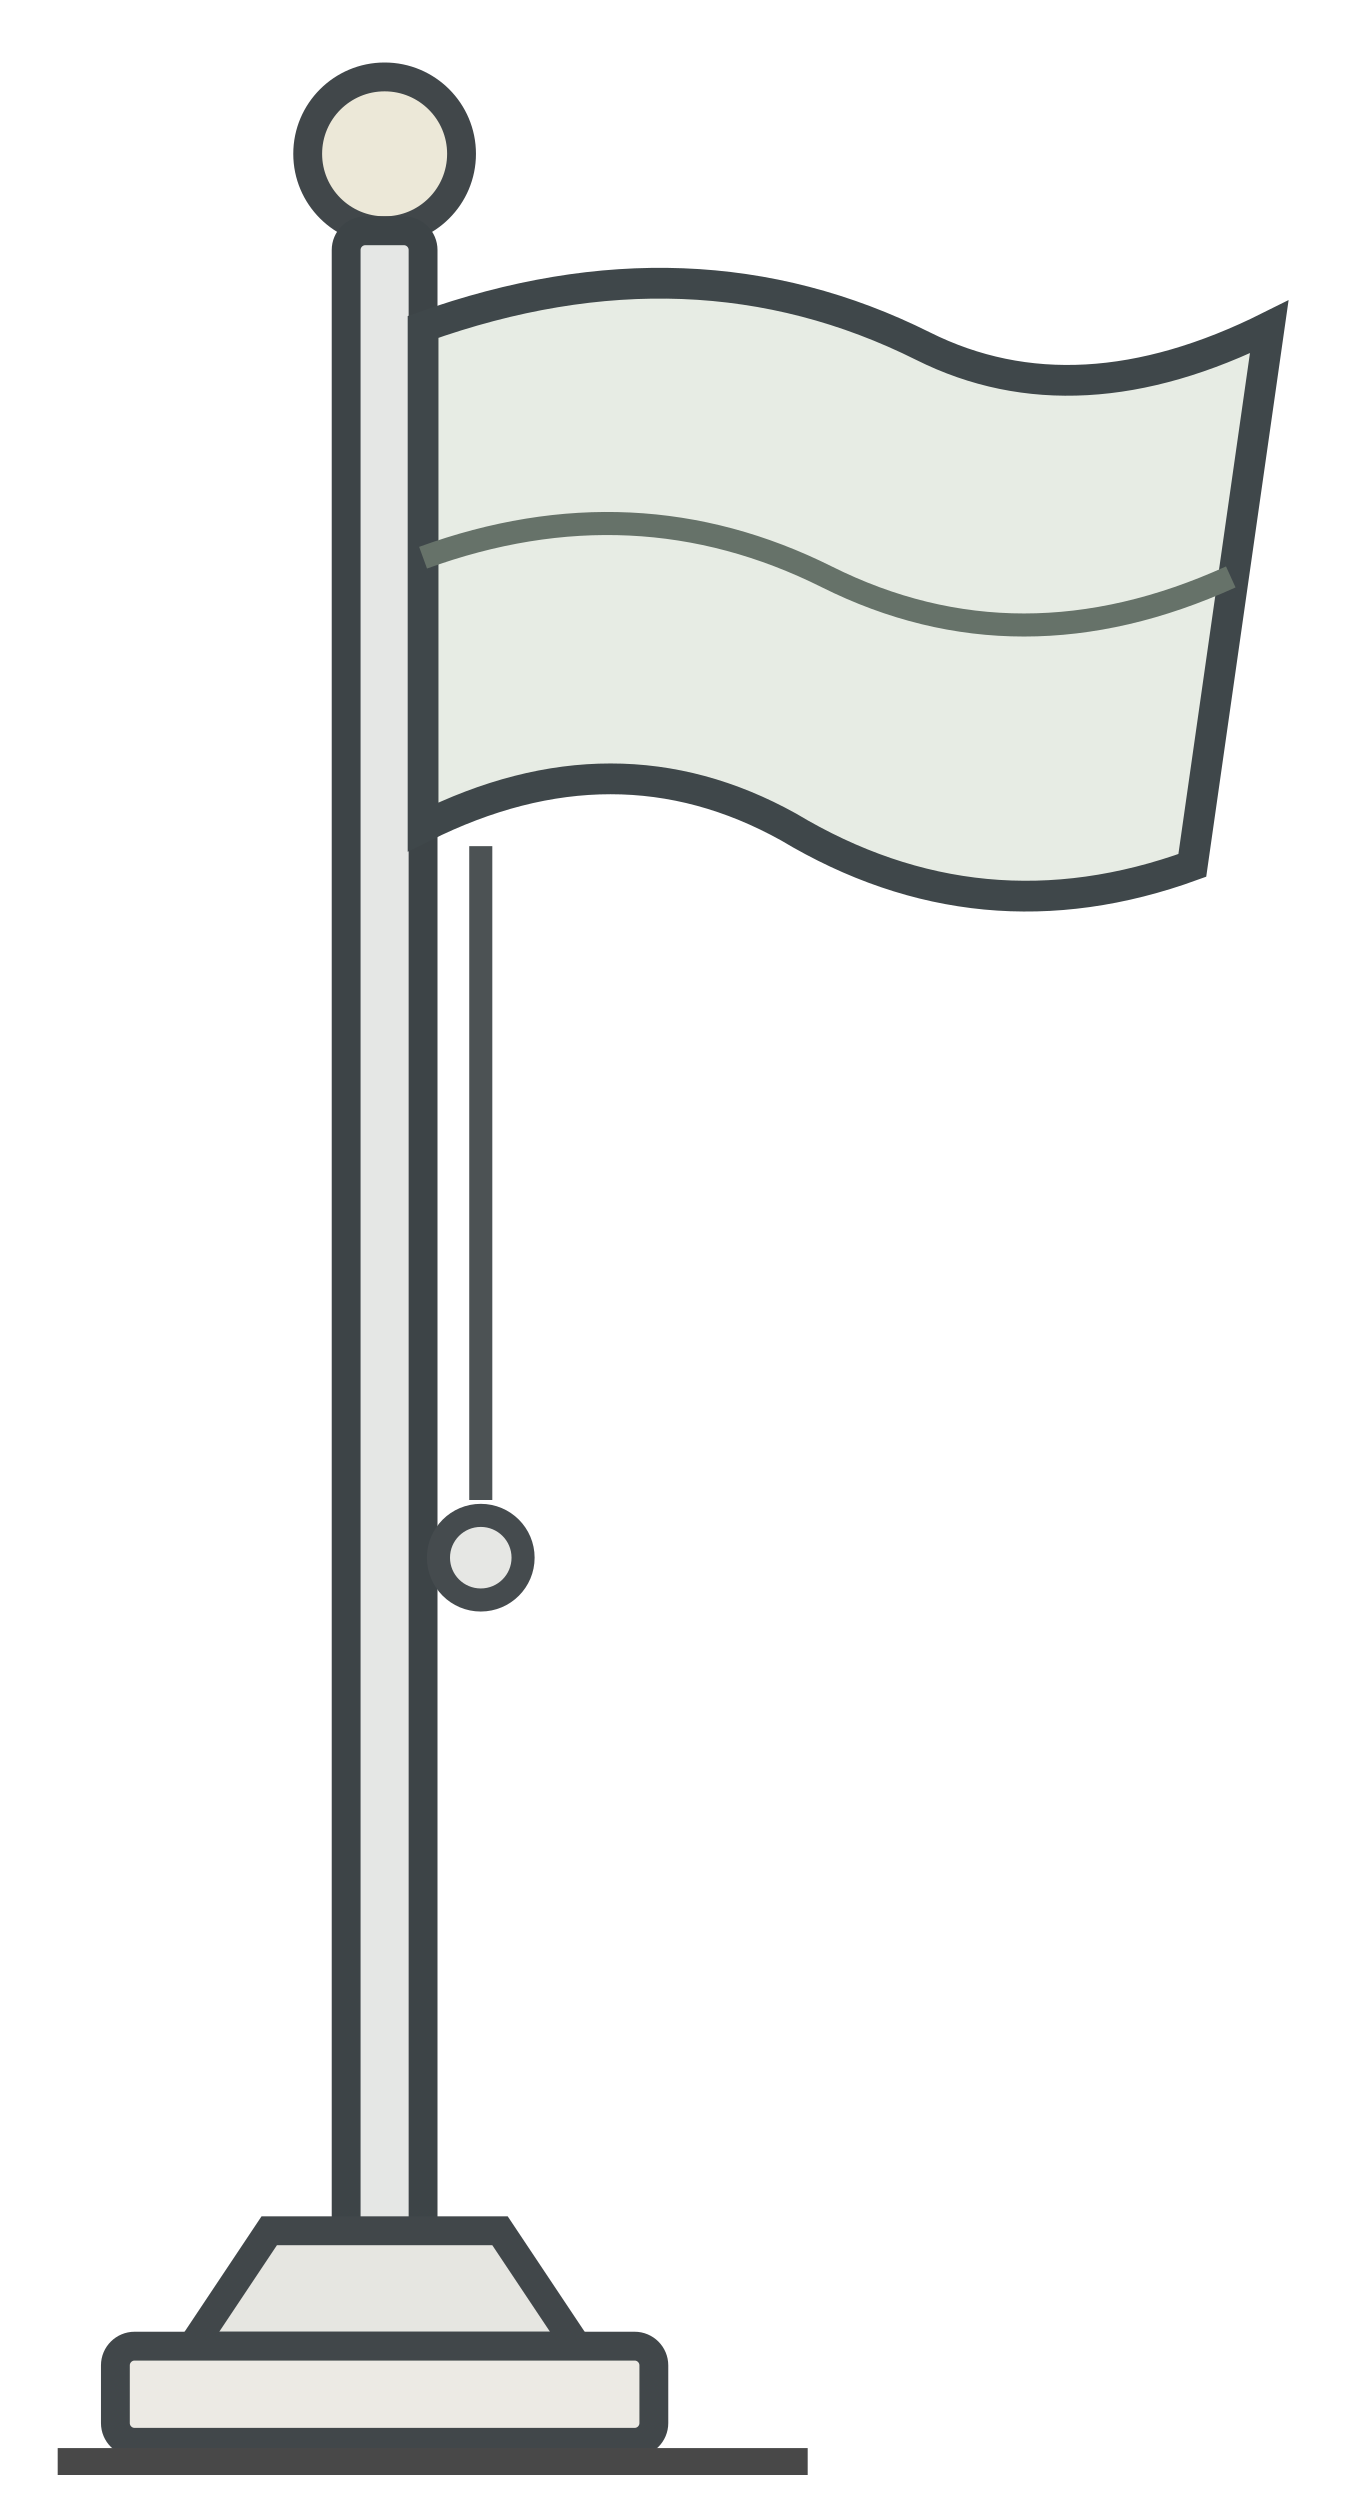
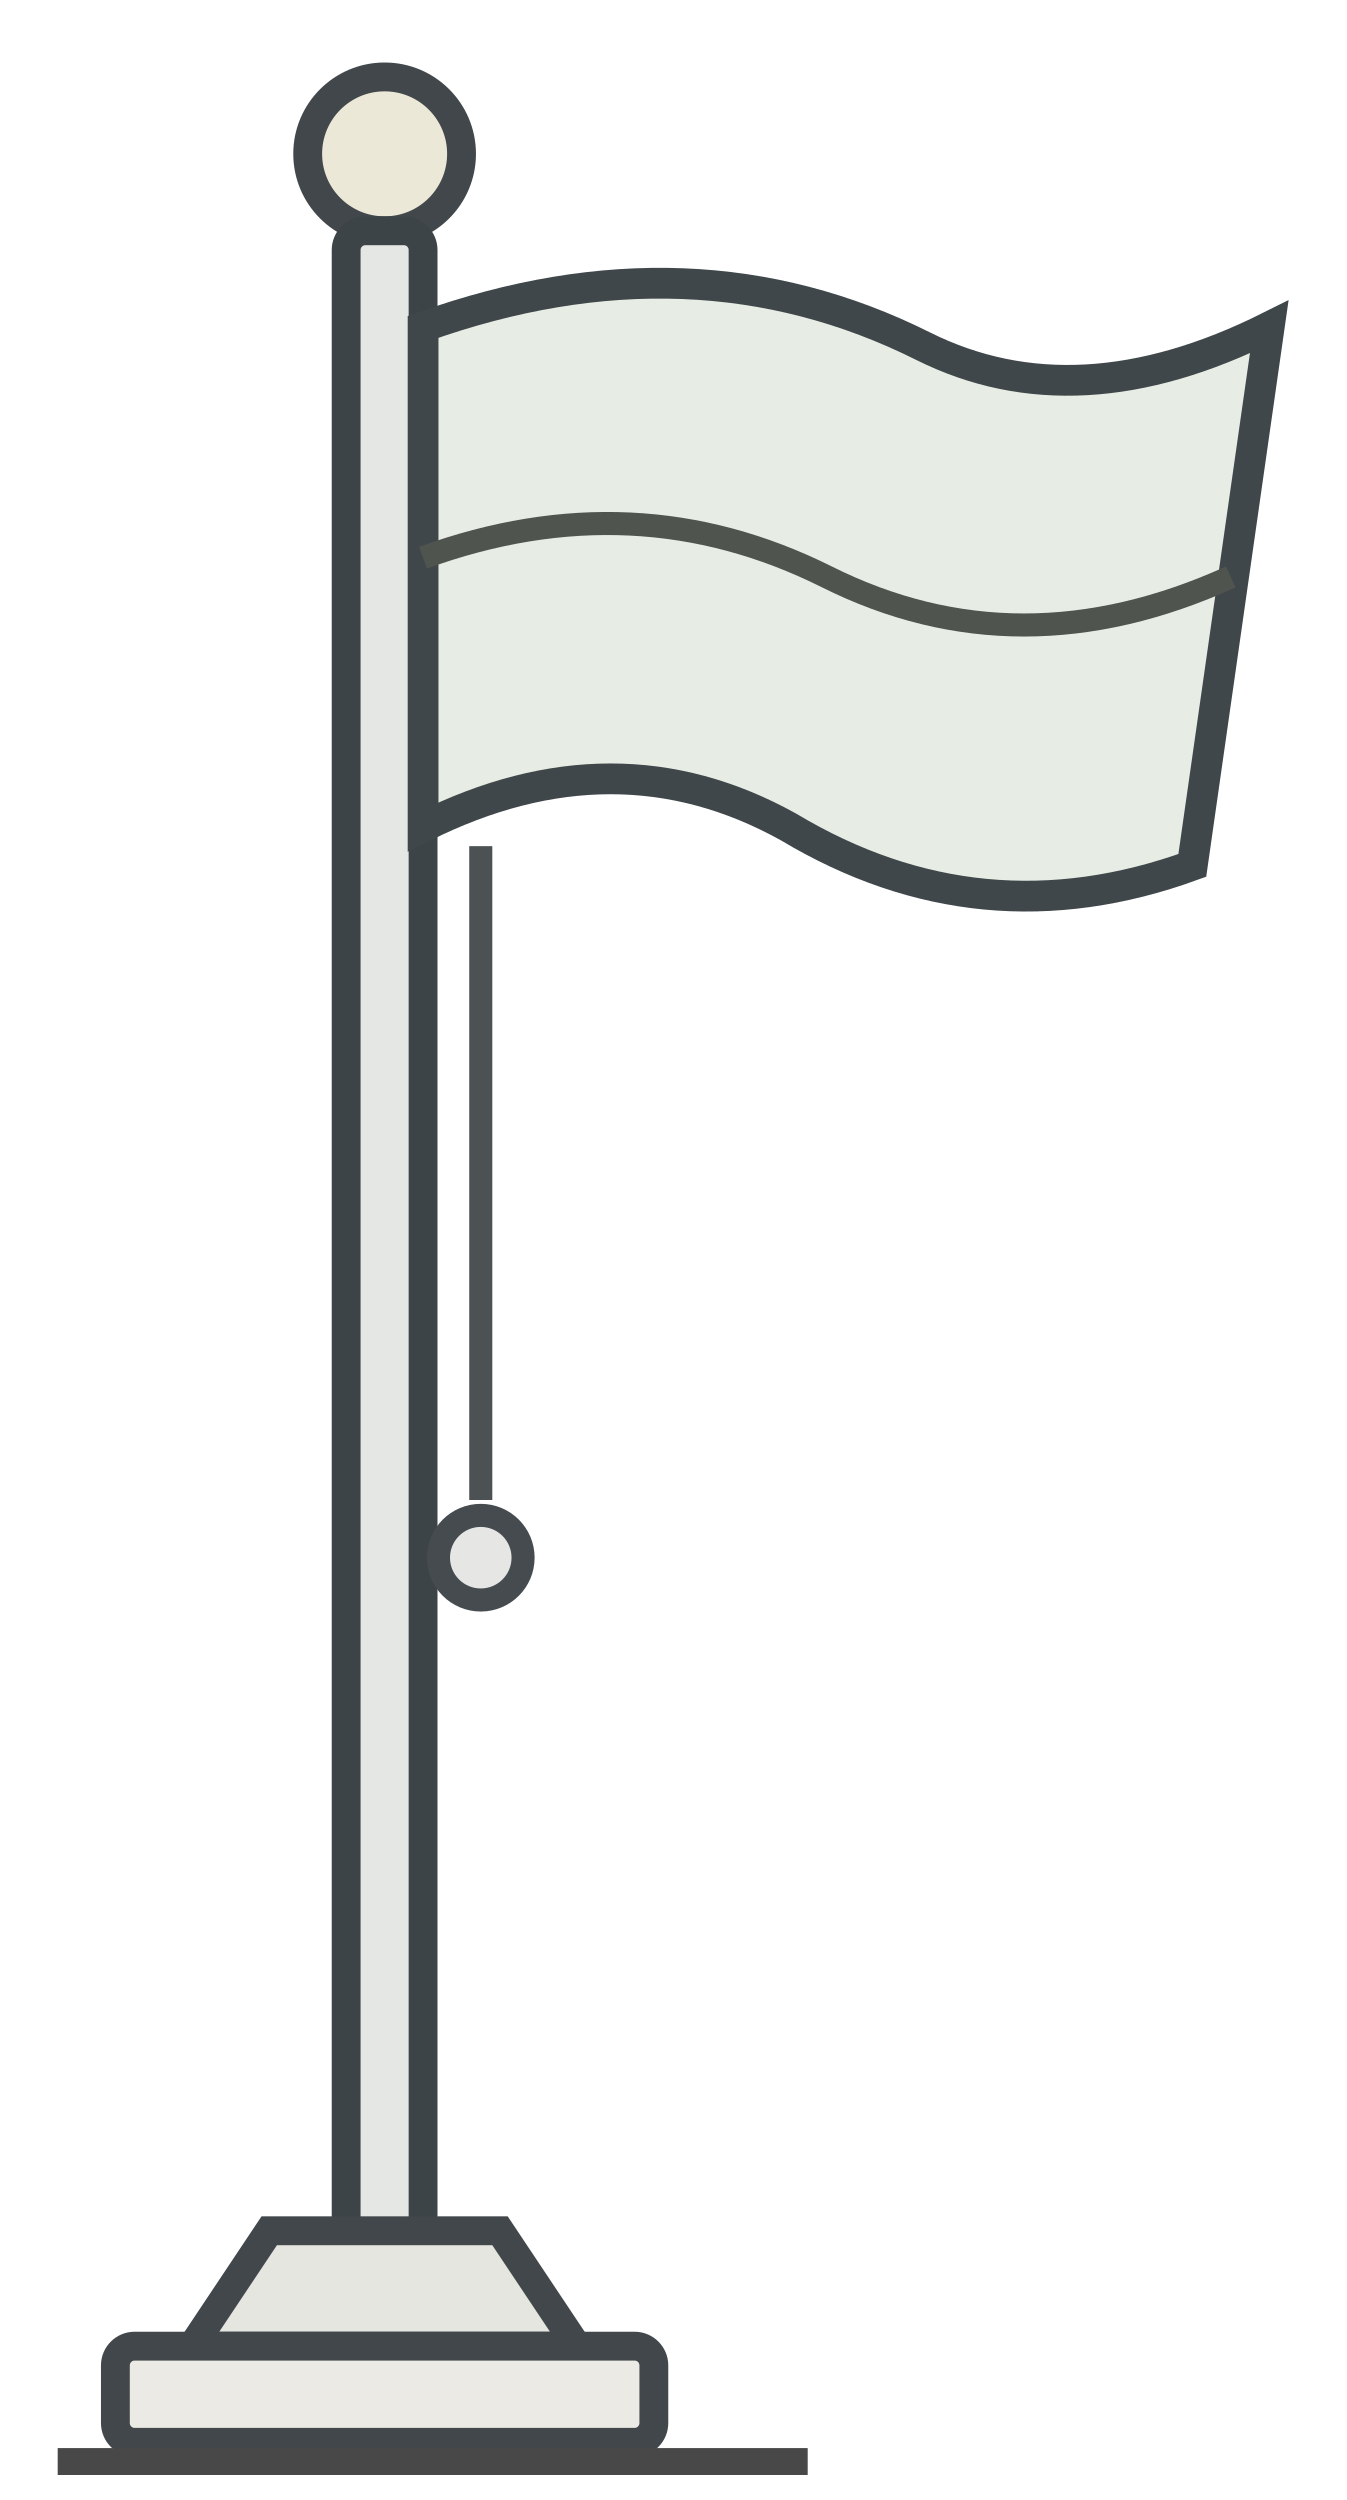
<svg xmlns="http://www.w3.org/2000/svg" viewBox="0 0 70 130">
  <circle cx="20" cy="8" r="4" fill="#ece8d8" stroke="#41474a" stroke-width="1.5" />
  <rect x="18" y="12" width="4" height="105" rx="1" fill="#e5e7e5" stroke="#3d4447" stroke-width="1.5" />
  <path d="M22 17 Q36 12 48 18 Q56 22 66 17 L62 45 Q51 49 41 43 Q32 38 22 43 Z" fill="#e7ece4" stroke="#3f474a" stroke-width="1.6" />
-   <path d="M22 29 Q33 25 43 30 Q53 35 64 30" fill="none" stroke="#667269" stroke-width="1.2" />
+   <path d="M22 29 Q33 25 43 30 Q53 35 64 30" fill="none" stroke="#4f544f" stroke-width="1.2" />
  <line x1="25" y1="44" x2="25" y2="78" stroke="#4c5254" stroke-width="1.2" />
  <circle cx="25" cy="81" r="2.2" fill="#e6e7e4" stroke="#454b4e" stroke-width="1.2" />
  <polygon points="14,116 26,116 30,122 10,122" fill="#e6e6e1" stroke="#41474a" stroke-width="1.5" />
  <rect x="6" y="122" width="28" height="5" rx="1" fill="#eceae4" stroke="#41474a" stroke-width="1.5" />
  <line x1="3" y1="128" x2="42" y2="128" stroke="#484848" stroke-width="1.4" />
</svg>
